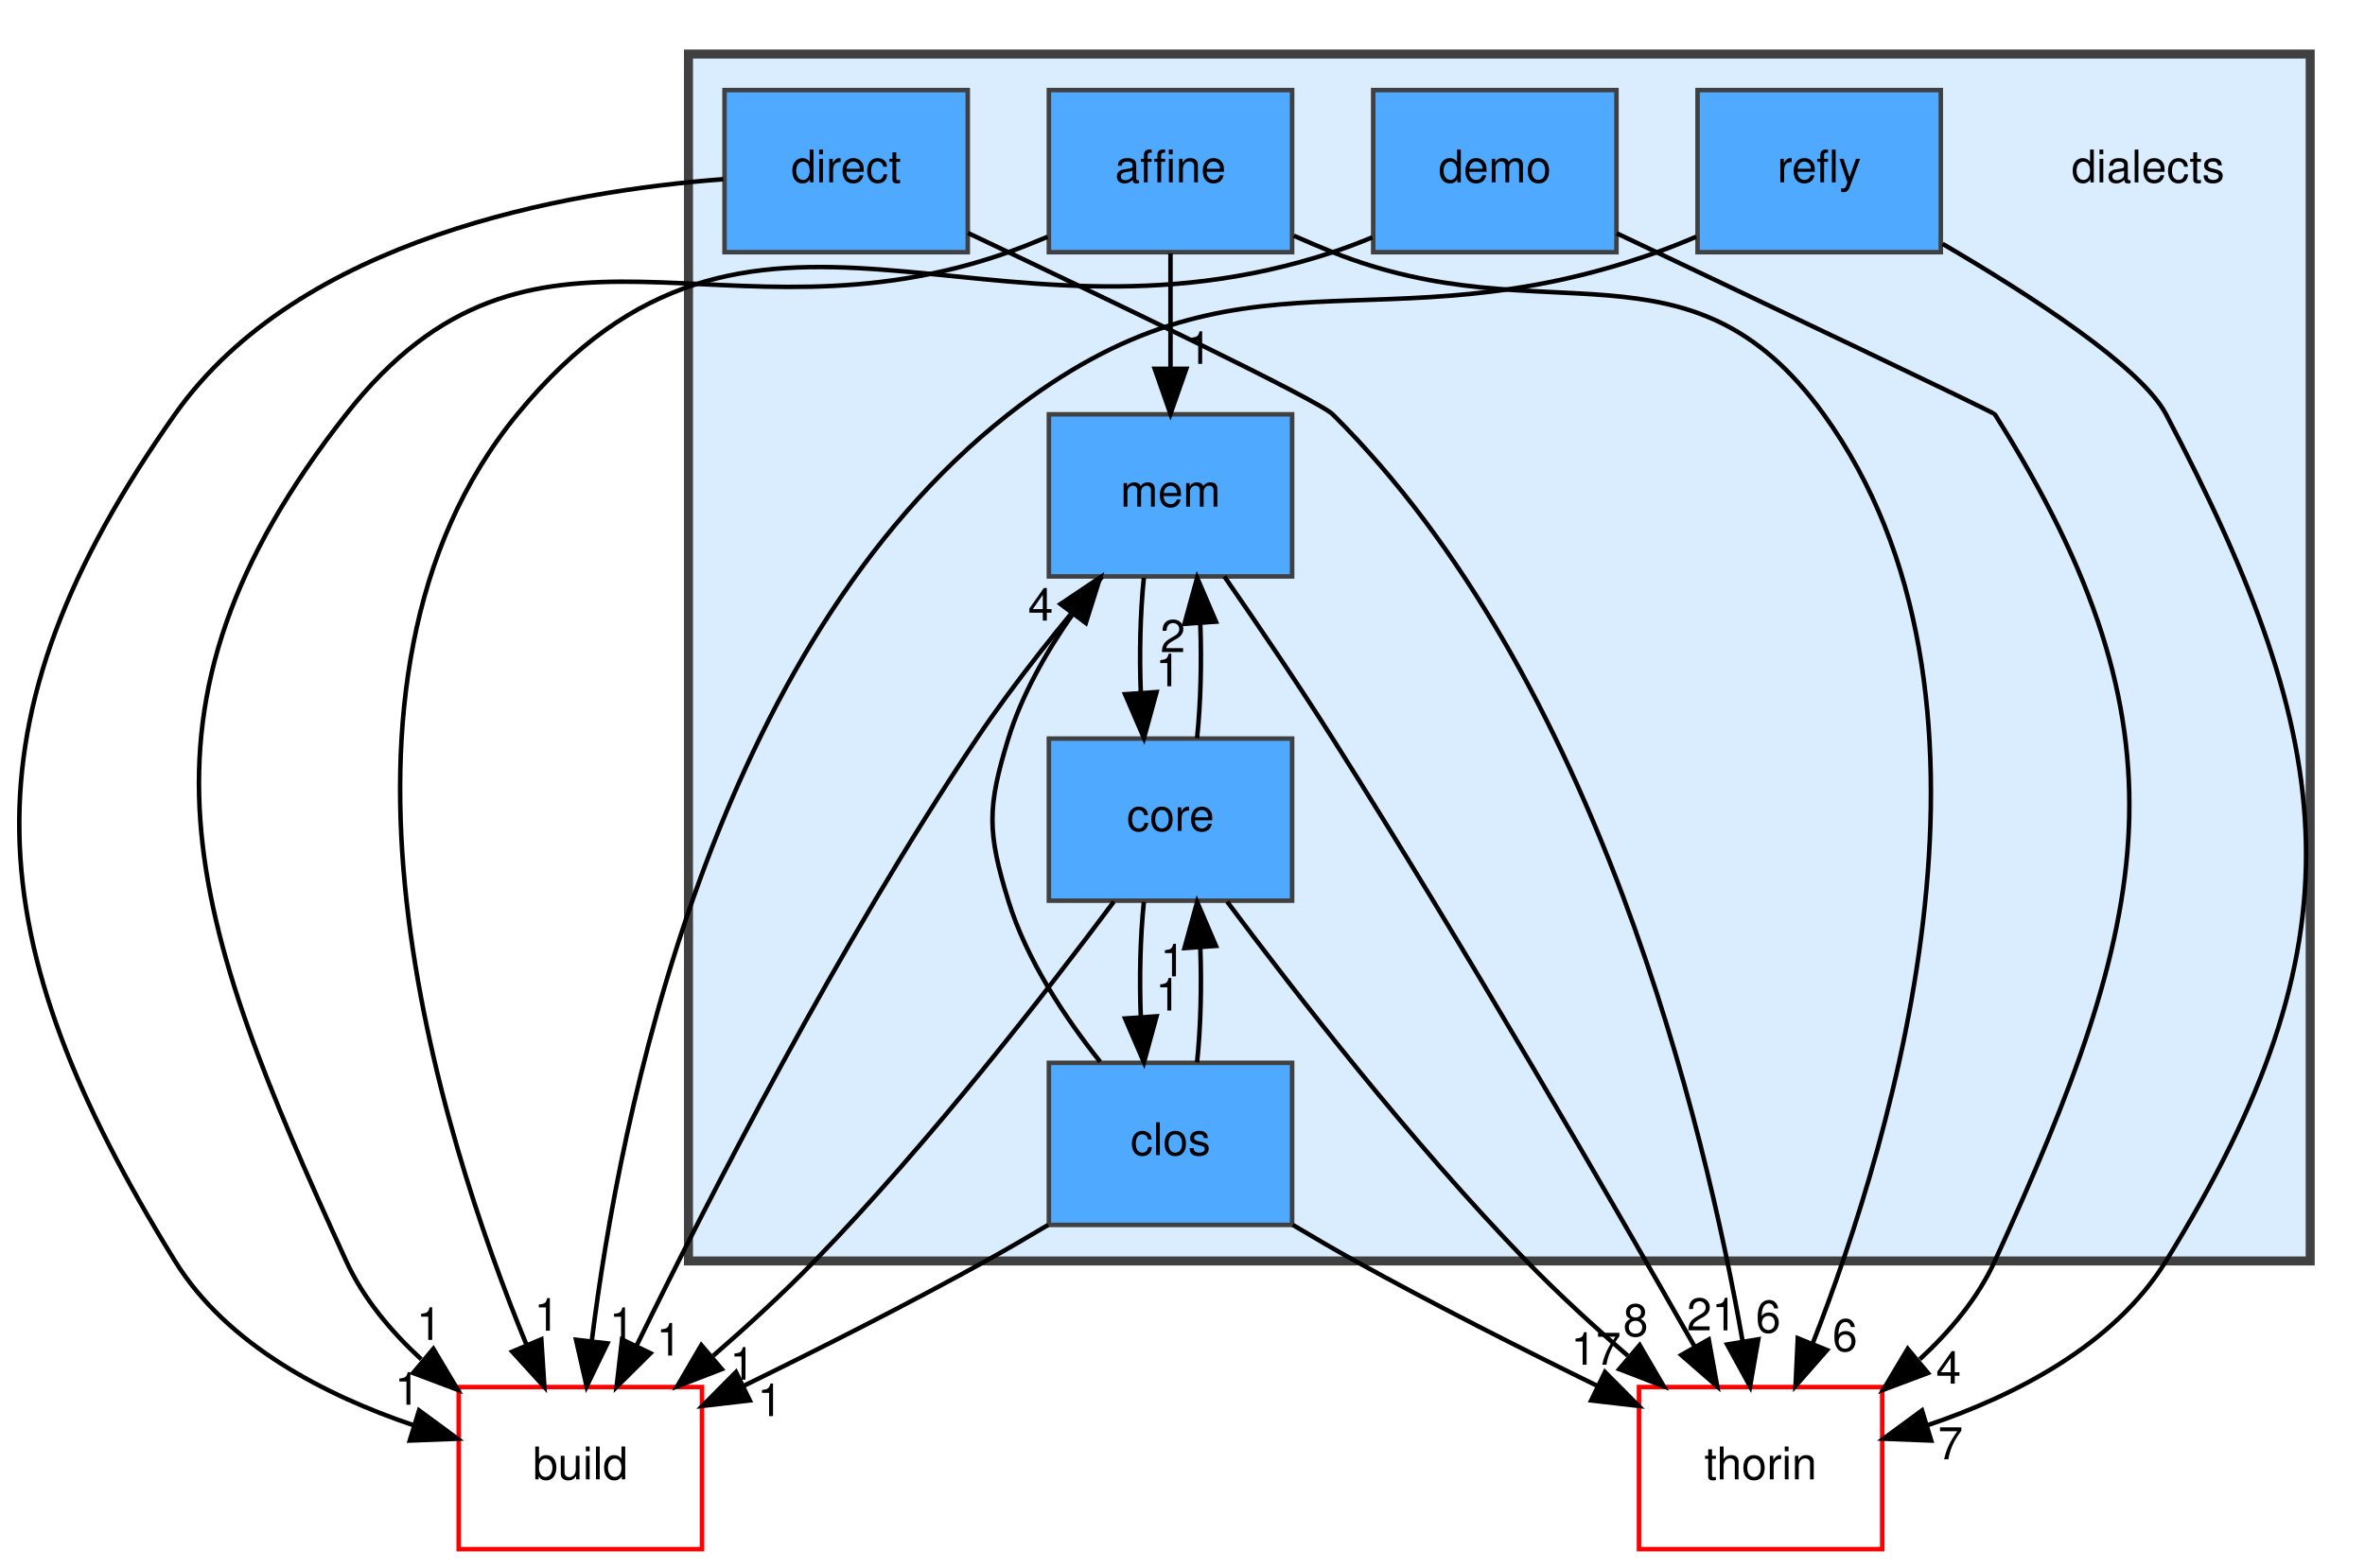
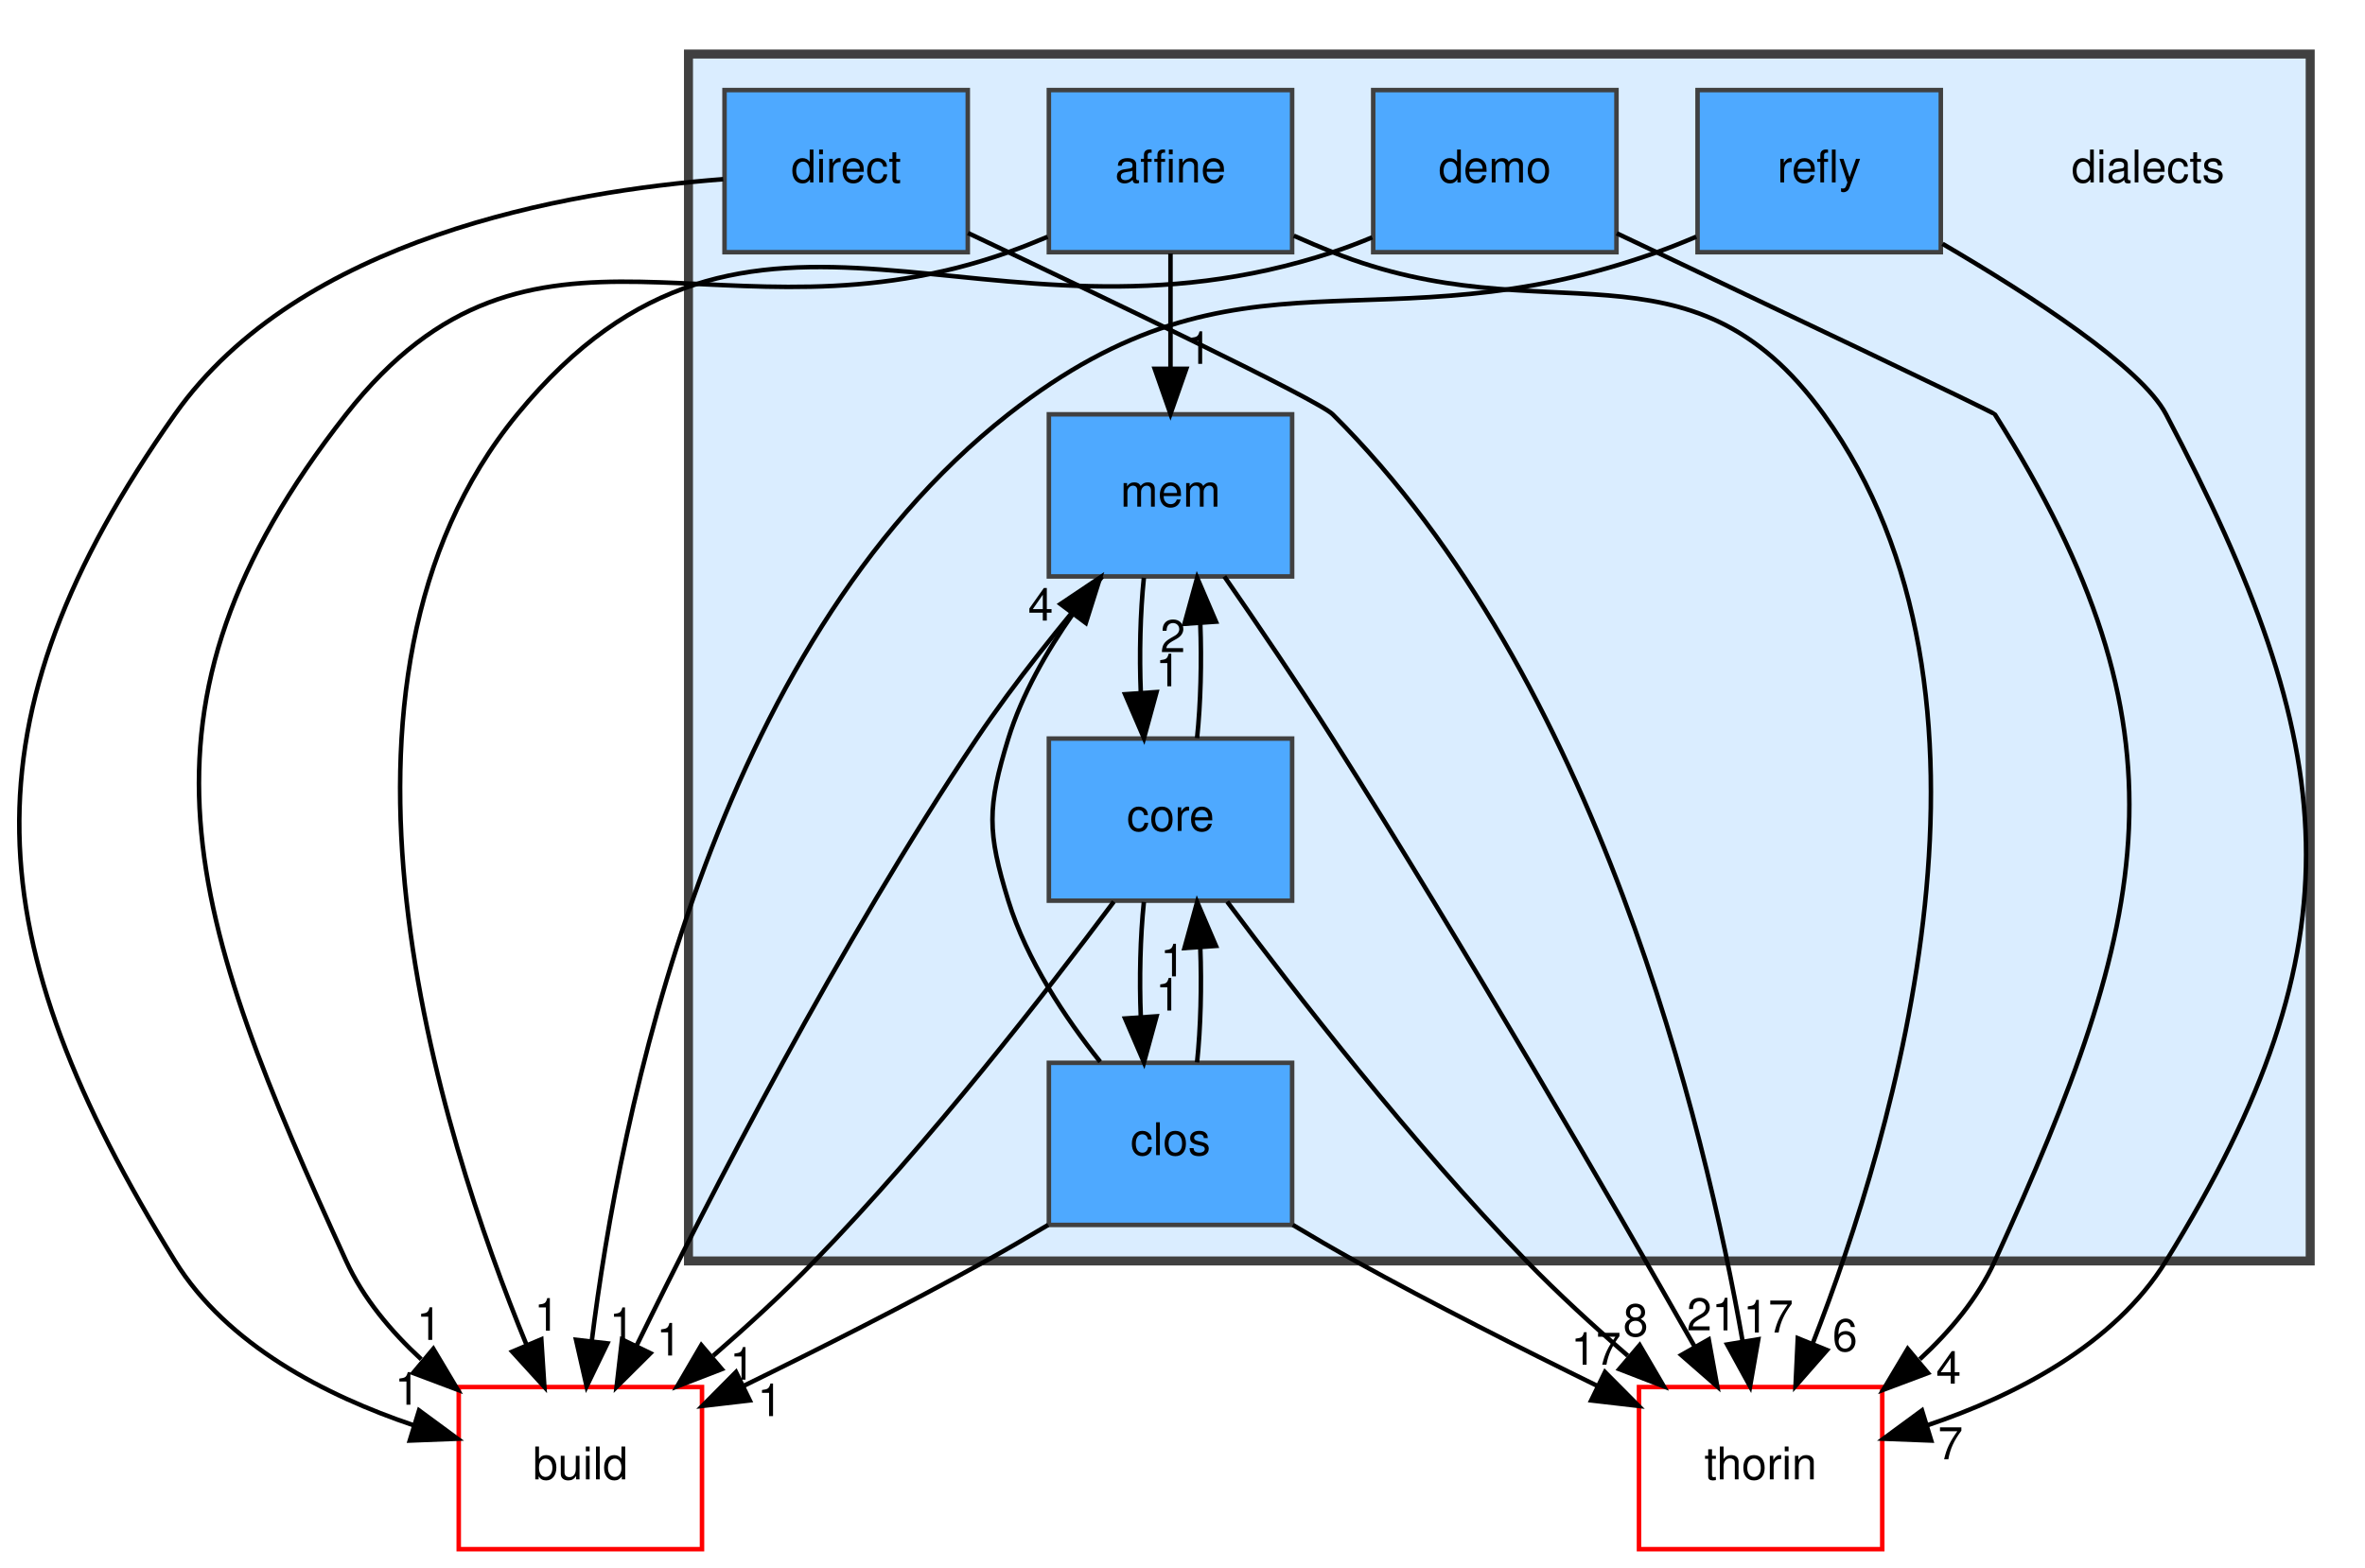
<svg xmlns="http://www.w3.org/2000/svg" xmlns:xlink="http://www.w3.org/1999/xlink" width="525pt" height="348pt" viewBox="0.00 0.00 524.67 348.00">
  <g id="graph0" class="graph" transform="scale(1 1) rotate(0) translate(4 344)">
    <g id="clust1" class="cluster">
      <g id="a_clust1">
        <a xlink:href="dir_dc7f769b3d5332bd9f89fd345831c3ed.html" target="_top">
          <polygon fill="#daedff" stroke="#404040" stroke-width="2" points="148.67,-64 148.67,-332 508.67,-332 508.67,-64 148.67,-64" />
        </a>
      </g>
    </g>
    <g id="node1" class="node">
      <text text-anchor="middle" x="472.67" y="-303.5" font-family="Helvetica,sans-Serif" font-size="10.00">dialects</text>
    </g>
    <g id="node2" class="node">
      <g id="a_node2">
        <a xlink:href="dir_a4e6014a65dac395128c61005a1a2d46.html" target="_top" xlink:title="affine">
          <polygon fill="#4ea9ff" stroke="#404040" points="282.67,-324 228.67,-324 228.67,-288 282.67,-288 282.67,-324" />
          <text text-anchor="middle" x="255.67" y="-303.5" font-family="Helvetica,sans-Serif" font-size="10.00">affine</text>
        </a>
      </g>
    </g>
    <g id="node7" class="node">
      <g id="a_node7">
        <a xlink:href="dir_f4f507027349df35d55005177e6b6800.html" target="_top" xlink:title="mem">
          <polygon fill="#4ea9ff" stroke="#404040" points="282.67,-252 228.67,-252 228.67,-216 282.67,-216 282.67,-252" />
          <text text-anchor="middle" x="255.67" y="-231.5" font-family="Helvetica,sans-Serif" font-size="10.00">mem</text>
        </a>
      </g>
    </g>
    <g id="edge3" class="edge">
      <path fill="none" stroke="black" d="M255.67,-287.7C255.67,-279.98 255.67,-270.71 255.67,-262.11" />
      <polygon fill="black" stroke="black" points="259.17,-262.1 255.67,-252.1 252.17,-262.1 259.17,-262.1" />
      <g id="a_edge3-headlabel">
        <a xlink:href="dir_000001_000028.html" target="_top" xlink:title="1">
          <text text-anchor="middle" x="262.01" y="-263.2" font-family="Helvetica,sans-Serif" font-size="10.00">1</text>
        </a>
      </g>
    </g>
    <g id="node9" class="node">
      <g id="a_node9">
        <a xlink:href="dir_4fef79e7177ba769987a8da36c892c5f.html" target="_top" xlink:title="build">
          <polygon fill="none" stroke="red" points="151.67,-36 97.67,-36 97.67,0 151.67,0 151.67,-36" />
          <text text-anchor="middle" x="124.67" y="-15.5" font-family="Helvetica,sans-Serif" font-size="10.00">build</text>
        </a>
      </g>
    </g>
    <g id="edge1" class="edge">
      <path fill="none" stroke="black" d="M228.39,-291.42C225.48,-290.19 222.54,-289.02 219.67,-288 156.27,-265.53 114.19,-304.92 72.67,-252 21.09,-186.26 37.94,-139.99 72.67,-64 76.45,-55.73 82.59,-48.39 89.34,-42.17" />
      <polygon fill="black" stroke="black" points="92.03,-44.49 97.45,-35.39 87.54,-39.12 92.03,-44.49" />
      <g id="a_edge1-headlabel">
        <a xlink:href="dir_000001_000005.html" target="_top" xlink:title="1">
          <text text-anchor="middle" x="91.09" y="-46.47" font-family="Helvetica,sans-Serif" font-size="10.00">1</text>
        </a>
      </g>
    </g>
    <g id="node10" class="node">
      <g id="a_node10">
        <a xlink:href="dir_c4168c80b7484587a21dc92c326c695e.html" target="_top" xlink:title="thorin">
          <polygon fill="none" stroke="red" points="413.67,-36 359.67,-36 359.67,0 413.67,0 413.67,-36" />
          <text text-anchor="middle" x="386.67" y="-15.5" font-family="Helvetica,sans-Serif" font-size="10.00">thorin</text>
        </a>
      </g>
    </g>
    <g id="edge2" class="edge">
      <path fill="none" stroke="black" d="M283.04,-291.66C285.93,-290.37 288.85,-289.13 291.67,-288 339.05,-269.07 370.78,-293.35 400.67,-252 445.57,-189.89 416.49,-92.38 398.23,-45.68" />
      <polygon fill="black" stroke="black" points="401.41,-44.21 394.42,-36.25 394.92,-46.84 401.41,-44.21" />
      <g id="a_edge2-headlabel">
        <a xlink:href="dir_000001_000042.html" target="_top" xlink:title="6">
          <text text-anchor="middle" x="405.39" y="-43.98" font-family="Helvetica,sans-Serif" font-size="10.00">6</text>
        </a>
      </g>
    </g>
    <g id="node3" class="node">
      <g id="a_node3">
        <a xlink:href="dir_ebf961b2aa11f825fdc6e62bccf2cd25.html" target="_top" xlink:title="clos">
          <polygon fill="#4ea9ff" stroke="#404040" points="282.67,-108 228.67,-108 228.67,-72 282.67,-72 282.67,-108" />
          <text text-anchor="middle" x="255.67" y="-87.5" font-family="Helvetica,sans-Serif" font-size="10.00">clos</text>
        </a>
      </g>
    </g>
    <g id="node4" class="node">
      <g id="a_node4">
        <a xlink:href="dir_c418730755777f3d7ae8c6bca9740a18.html" target="_top" xlink:title="core">
          <polygon fill="#4ea9ff" stroke="#404040" points="282.67,-180 228.67,-180 228.67,-144 282.67,-144 282.67,-180" />
          <text text-anchor="middle" x="255.67" y="-159.5" font-family="Helvetica,sans-Serif" font-size="10.00">core</text>
        </a>
      </g>
    </g>
    <g id="edge7" class="edge">
      <path fill="none" stroke="black" d="M261.57,-108.1C262.37,-115.79 262.61,-125.05 262.28,-133.67" />
      <polygon fill="black" stroke="black" points="258.78,-133.48 261.59,-143.7 265.76,-133.96 258.78,-133.48" />
      <g id="a_edge7-headlabel">
        <a xlink:href="dir_000007_000009.html" target="_top" xlink:title="1">
          <text text-anchor="middle" x="256.19" y="-127.2" font-family="Helvetica,sans-Serif" font-size="10.00">1</text>
        </a>
      </g>
    </g>
    <g id="edge6" class="edge">
      <path fill="none" stroke="black" d="M240.06,-108.23C232.3,-117.97 223.73,-130.82 219.67,-144 214.97,-159.29 214.97,-164.71 219.67,-180 222.68,-189.78 228.18,-199.38 233.99,-207.67" />
      <polygon fill="black" stroke="black" points="231.26,-209.87 240.06,-215.77 236.87,-205.67 231.26,-209.87" />
      <g id="a_edge6-headlabel">
        <a xlink:href="dir_000007_000028.html" target="_top" xlink:title="4">
          <text text-anchor="middle" x="226.84" y="-206.2" font-family="Helvetica,sans-Serif" font-size="10.00">4</text>
        </a>
      </g>
    </g>
    <g id="edge4" class="edge">
      <path fill="none" stroke="black" d="M228.51,-72C223.93,-69.26 219.19,-66.5 214.67,-64 197.3,-54.38 177.6,-44.43 161.08,-36.34" />
      <polygon fill="black" stroke="black" points="162.28,-33.03 151.76,-31.81 159.22,-39.33 162.28,-33.03" />
      <g id="a_edge4-headlabel">
        <a xlink:href="dir_000007_000005.html" target="_top" xlink:title="1">
          <text text-anchor="middle" x="166.75" y="-29.55" font-family="Helvetica,sans-Serif" font-size="10.00">1</text>
        </a>
      </g>
    </g>
    <g id="edge5" class="edge">
      <path fill="none" stroke="black" d="M282.83,-72C287.41,-69.26 292.15,-66.5 296.67,-64 314.05,-54.38 333.74,-44.43 350.26,-36.34" />
      <polygon fill="black" stroke="black" points="352.12,-39.33 359.59,-31.81 349.06,-33.03 352.12,-39.33" />
      <g id="a_edge5-headlabel">
        <a xlink:href="dir_000007_000042.html" target="_top" xlink:title="17">
          <text text-anchor="middle" x="350.13" y="-40.95" font-family="Helvetica,sans-Serif" font-size="10.00">17</text>
        </a>
      </g>
    </g>
    <g id="edge11" class="edge">
      <path fill="none" stroke="black" d="M249.76,-143.7C248.96,-135.98 248.73,-126.71 249.08,-118.11" />
      <polygon fill="black" stroke="black" points="252.57,-118.32 249.78,-108.1 245.59,-117.84 252.57,-118.32" />
      <g id="a_edge11-headlabel">
        <a xlink:href="dir_000009_000007.html" target="_top" xlink:title="1">
          <text text-anchor="middle" x="255.15" y="-119.61" font-family="Helvetica,sans-Serif" font-size="10.00">1</text>
        </a>
      </g>
    </g>
    <g id="edge10" class="edge">
      <path fill="none" stroke="black" d="M261.57,-180.1C262.37,-187.79 262.61,-197.05 262.28,-205.67" />
      <polygon fill="black" stroke="black" points="258.78,-205.48 261.59,-215.7 265.76,-205.96 258.78,-205.48" />
      <g id="a_edge10-headlabel">
        <a xlink:href="dir_000009_000028.html" target="_top" xlink:title="2">
          <text text-anchor="middle" x="256.19" y="-199.2" font-family="Helvetica,sans-Serif" font-size="10.00">2</text>
        </a>
      </g>
    </g>
    <g id="edge8" class="edge">
      <path fill="none" stroke="black" d="M243.09,-143.78C228.16,-123.78 202.08,-90.18 176.67,-64 169.71,-56.83 161.74,-49.53 154.17,-42.96" />
      <polygon fill="black" stroke="black" points="156.06,-39.98 146.17,-36.16 151.52,-45.31 156.06,-39.98" />
      <g id="a_edge8-headlabel">
        <a xlink:href="dir_000009_000005.html" target="_top" xlink:title="1">
          <text text-anchor="middle" x="160.63" y="-37.64" font-family="Helvetica,sans-Serif" font-size="10.00">1</text>
        </a>
      </g>
    </g>
    <g id="edge9" class="edge">
      <path fill="none" stroke="black" d="M268.25,-143.78C283.18,-123.78 309.26,-90.18 334.67,-64 341.63,-56.83 349.6,-49.53 357.18,-42.96" />
      <polygon fill="black" stroke="black" points="359.82,-45.31 365.17,-36.16 355.29,-39.98 359.82,-45.31" />
      <g id="a_edge9-headlabel">
        <a xlink:href="dir_000009_000042.html" target="_top" xlink:title="8">
          <text text-anchor="middle" x="358.93" y="-47.3" font-family="Helvetica,sans-Serif" font-size="10.00">8</text>
        </a>
      </g>
    </g>
    <g id="node5" class="node">
      <g id="a_node5">
        <a xlink:href="dir_5c776d339af9276586f458e81318bd8f.html" target="_top" xlink:title="demo">
          <polygon fill="#4ea9ff" stroke="#404040" points="354.67,-324 300.67,-324 300.67,-288 354.67,-288 354.67,-324" />
          <text text-anchor="middle" x="327.67" y="-303.5" font-family="Helvetica,sans-Serif" font-size="10.00">demo</text>
        </a>
      </g>
    </g>
    <g id="edge12" class="edge">
      <path fill="none" stroke="black" d="M300.44,-291.29C297.52,-290.08 294.56,-288.95 291.67,-288 213.78,-262.3 162.71,-315.4 110.67,-252 61.71,-192.34 93.35,-92.49 112.76,-45.27" />
      <polygon fill="black" stroke="black" points="116,-46.6 116.68,-36.03 109.55,-43.86 116,-46.6" />
      <g id="a_edge12-headlabel">
        <a xlink:href="dir_000011_000005.html" target="_top" xlink:title="1">
          <text text-anchor="middle" x="117.21" y="-48.52" font-family="Helvetica,sans-Serif" font-size="10.00">1</text>
        </a>
      </g>
    </g>
    <g id="edge13" class="edge">
      <path fill="none" stroke="black" d="M354.73,-292.19C387.49,-276.66 438.36,-252.49 438.67,-252 483.24,-181.33 473.41,-139.99 438.67,-64 434.89,-55.73 428.75,-48.39 422,-42.17" />
      <polygon fill="black" stroke="black" points="423.81,-39.12 413.89,-35.39 419.32,-44.49 423.81,-39.12" />
      <g id="a_edge13-headlabel">
        <a xlink:href="dir_000011_000042.html" target="_top" xlink:title="4">
          <text text-anchor="middle" x="428.39" y="-36.75" font-family="Helvetica,sans-Serif" font-size="10.00">4</text>
        </a>
      </g>
    </g>
    <g id="node6" class="node">
      <g id="a_node6">
        <a xlink:href="dir_b377f326e5c4fac904997f328f2dc43f.html" target="_top" xlink:title="direct">
          <polygon fill="#4ea9ff" stroke="#404040" points="210.67,-324 156.67,-324 156.67,-288 210.67,-288 210.67,-324" />
          <text text-anchor="middle" x="183.67" y="-303.5" font-family="Helvetica,sans-Serif" font-size="10.00">direct</text>
        </a>
      </g>
    </g>
    <g id="edge14" class="edge">
      <path fill="none" stroke="black" d="M156.38,-304.21C121.49,-301.55 62.3,-291.15 34.67,-252 -13.5,-183.73 -9.26,-135.08 34.67,-64 46.25,-45.27 68.24,-34.08 87.58,-27.54" />
      <polygon fill="black" stroke="black" points="88.86,-30.81 97.39,-24.53 86.8,-24.12 88.86,-30.81" />
      <g id="a_edge14-headlabel">
        <a xlink:href="dir_000016_000005.html" target="_top" xlink:title="1">
          <text text-anchor="middle" x="86.25" y="-32.08" font-family="Helvetica,sans-Serif" font-size="10.00">1</text>
        </a>
      </g>
    </g>
    <g id="edge15" class="edge">
      <path fill="none" stroke="black" d="M210.71,-292.26C241.65,-277.6 288.51,-255.14 291.67,-252 350.47,-193.63 374.29,-93.87 382.69,-46.08" />
      <polygon fill="black" stroke="black" points="386.15,-46.6 384.33,-36.16 379.24,-45.45 386.15,-46.6" />
      <g id="a_edge15-headlabel">
-         <a xlink:href="dir_000016_000042.html" target="_top" xlink:title="6">
-           <text text-anchor="middle" x="388.36" y="-48.11" font-family="Helvetica,sans-Serif" font-size="10.00">6</text>
+         <a xlink:href="dir_000016_000042.html" target="_top" xlink:title="17">
+           <text text-anchor="middle" x="388.36" y="-48.11" font-family="Helvetica,sans-Serif" font-size="10.00">17</text>
        </a>
      </g>
    </g>
    <g id="edge18" class="edge">
      <path fill="none" stroke="black" d="M249.76,-215.7C248.96,-207.98 248.73,-198.71 249.08,-190.11" />
      <polygon fill="black" stroke="black" points="252.57,-190.32 249.78,-180.1 245.59,-189.84 252.57,-190.32" />
      <g id="a_edge18-headlabel">
        <a xlink:href="dir_000028_000009.html" target="_top" xlink:title="1">
          <text text-anchor="middle" x="255.15" y="-191.61" font-family="Helvetica,sans-Serif" font-size="10.00">1</text>
        </a>
      </g>
    </g>
    <g id="edge16" class="edge">
      <path fill="none" stroke="black" d="M240.51,-215.95C231.87,-205.84 221.12,-192.59 212.67,-180 182.27,-134.69 153.16,-77.94 137.22,-45.34" />
      <polygon fill="black" stroke="black" points="140.22,-43.51 132.71,-36.04 133.92,-46.56 140.22,-43.51" />
      <g id="a_edge16-headlabel">
        <a xlink:href="dir_000028_000005.html" target="_top" xlink:title="1">
          <text text-anchor="middle" x="144.34" y="-43" font-family="Helvetica,sans-Serif" font-size="10.00">1</text>
        </a>
      </g>
    </g>
    <g id="edge17" class="edge">
      <path fill="none" stroke="black" d="M267.62,-216C274.77,-205.69 283.93,-192.21 291.67,-180 321.4,-133.09 353.83,-76.96 372.07,-44.9" />
      <polygon fill="black" stroke="black" points="375.15,-46.56 377.04,-36.14 369.06,-43.11 375.15,-46.56" />
      <g id="a_edge17-headlabel">
        <a xlink:href="dir_000028_000042.html" target="_top" xlink:title="21">
          <text text-anchor="middle" x="375.84" y="-48.59" font-family="Helvetica,sans-Serif" font-size="10.00">21</text>
        </a>
      </g>
    </g>
    <g id="node8" class="node">
      <g id="a_node8">
        <a xlink:href="dir_6f55f125f3d97d2fd2dc99187db03e52.html" target="_top" xlink:title="refly">
          <polygon fill="#4ea9ff" stroke="#404040" points="426.67,-324 372.67,-324 372.67,-288 426.67,-288 426.67,-324" />
          <text text-anchor="middle" x="399.67" y="-303.5" font-family="Helvetica,sans-Serif" font-size="10.00">refly</text>
        </a>
      </g>
    </g>
    <g id="edge19" class="edge">
      <path fill="none" stroke="black" d="M372.39,-291.44C369.48,-290.2 366.54,-289.02 363.67,-288 301.55,-265.81 271.58,-292.71 219.67,-252 153.86,-200.39 133.35,-95.66 127.19,-46.13" />
      <polygon fill="black" stroke="black" points="130.67,-45.7 126.06,-36.16 123.71,-46.49 130.67,-45.7" />
      <g id="a_edge19-headlabel">
        <a xlink:href="dir_000038_000005.html" target="_top" xlink:title="1">
          <text text-anchor="middle" x="133.89" y="-46.45" font-family="Helvetica,sans-Serif" font-size="10.00">1</text>
        </a>
      </g>
    </g>
    <g id="edge20" class="edge">
      <path fill="none" stroke="black" d="M427.05,-289.86C446.89,-278.25 471.16,-262.49 476.67,-252 515.55,-178.04 520.6,-135.08 476.67,-64 465.1,-45.27 443.11,-34.08 423.76,-27.54" />
      <polygon fill="black" stroke="black" points="424.54,-24.12 413.95,-24.53 422.49,-30.81 424.54,-24.12" />
      <g id="a_edge20-headlabel">
        <a xlink:href="dir_000038_000042.html" target="_top" xlink:title="7">
          <text text-anchor="middle" x="428.81" y="-19.96" font-family="Helvetica,sans-Serif" font-size="10.00">7</text>
        </a>
      </g>
    </g>
  </g>
</svg>
